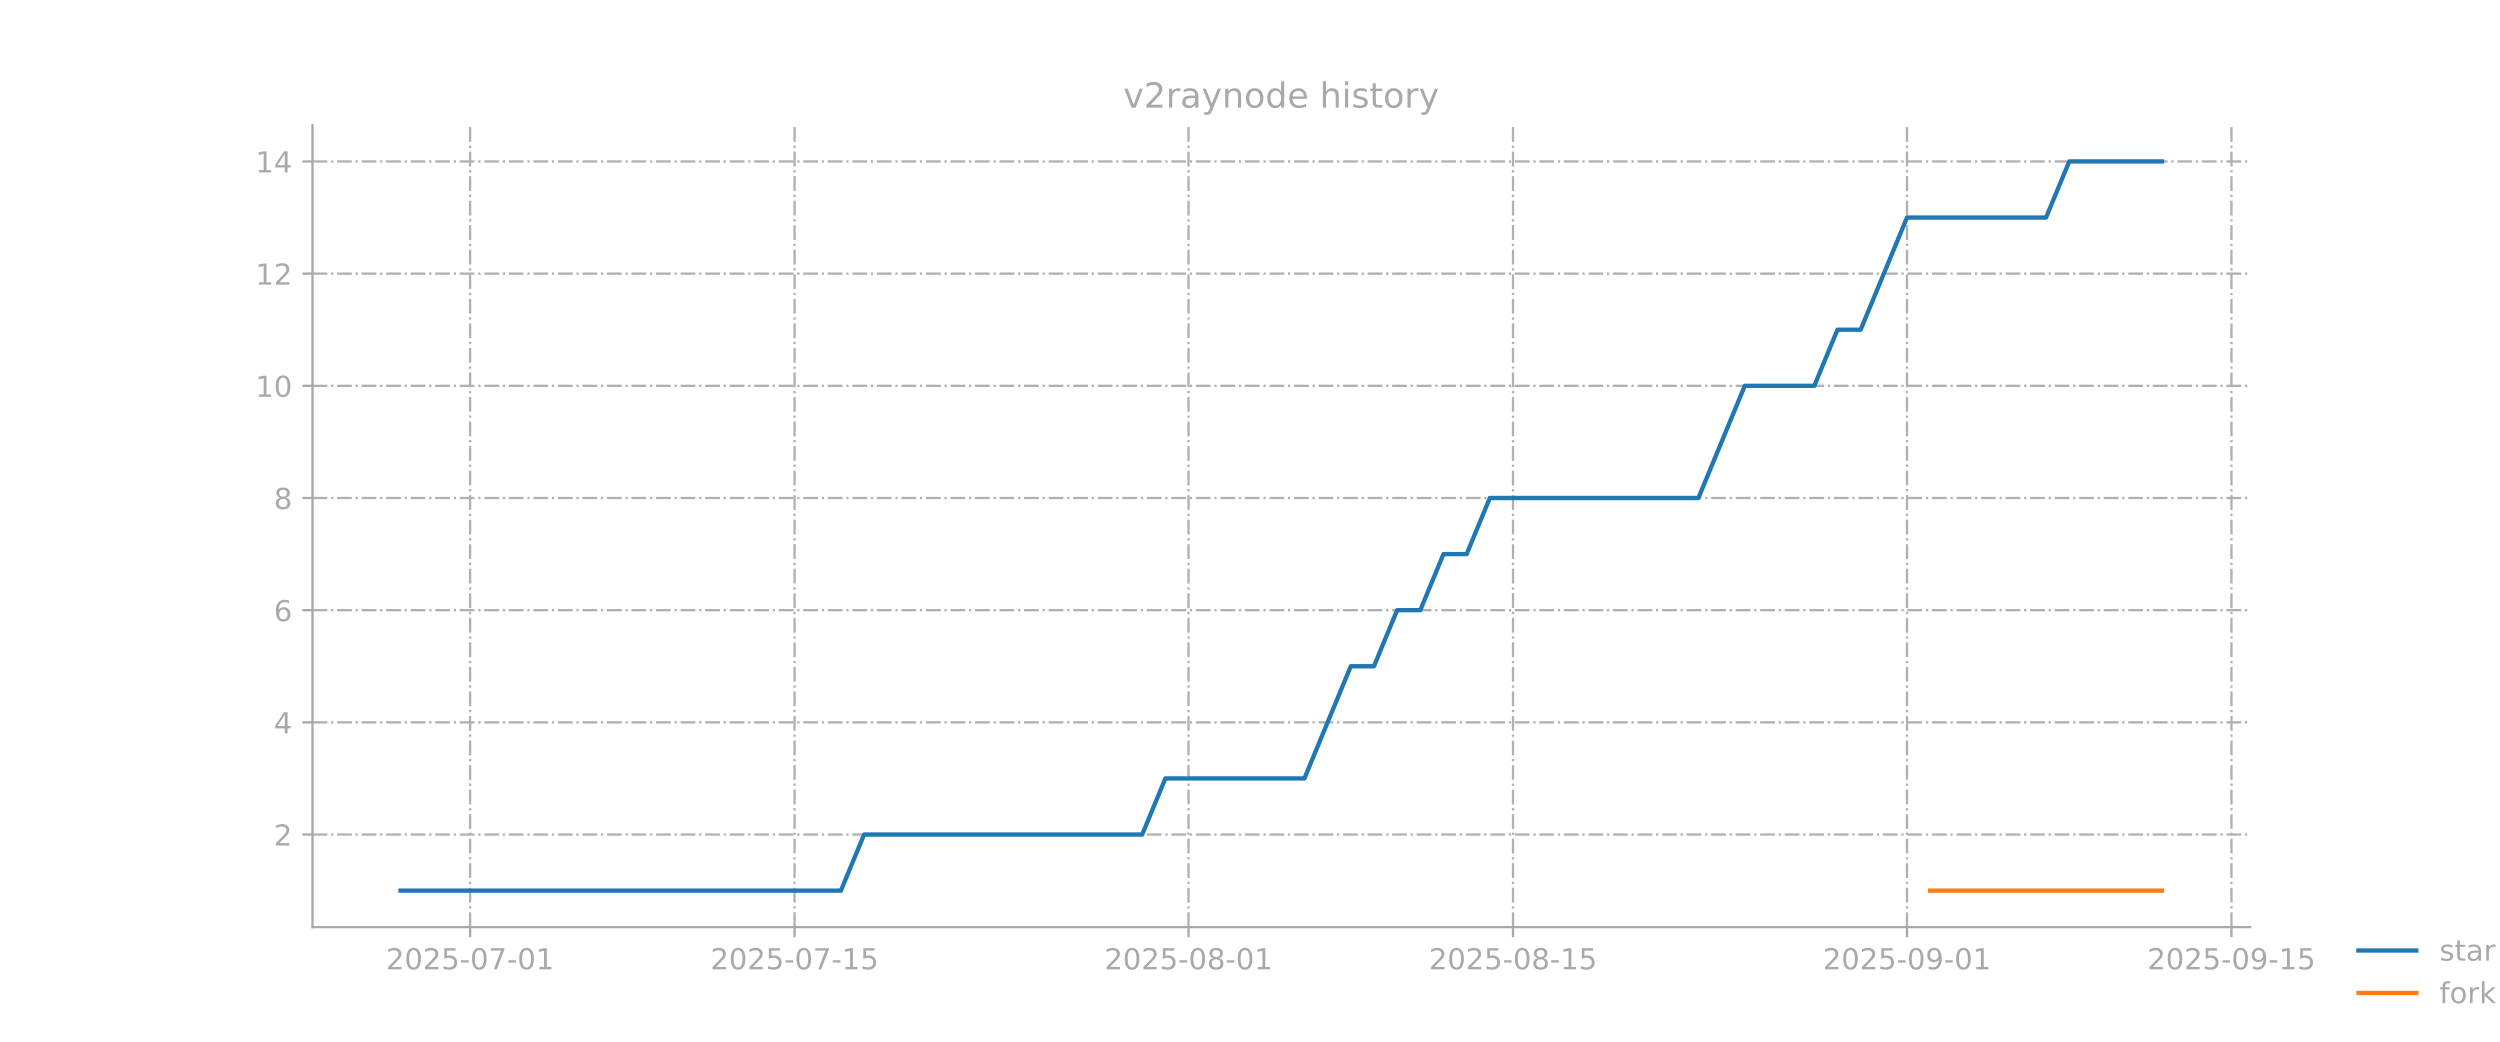
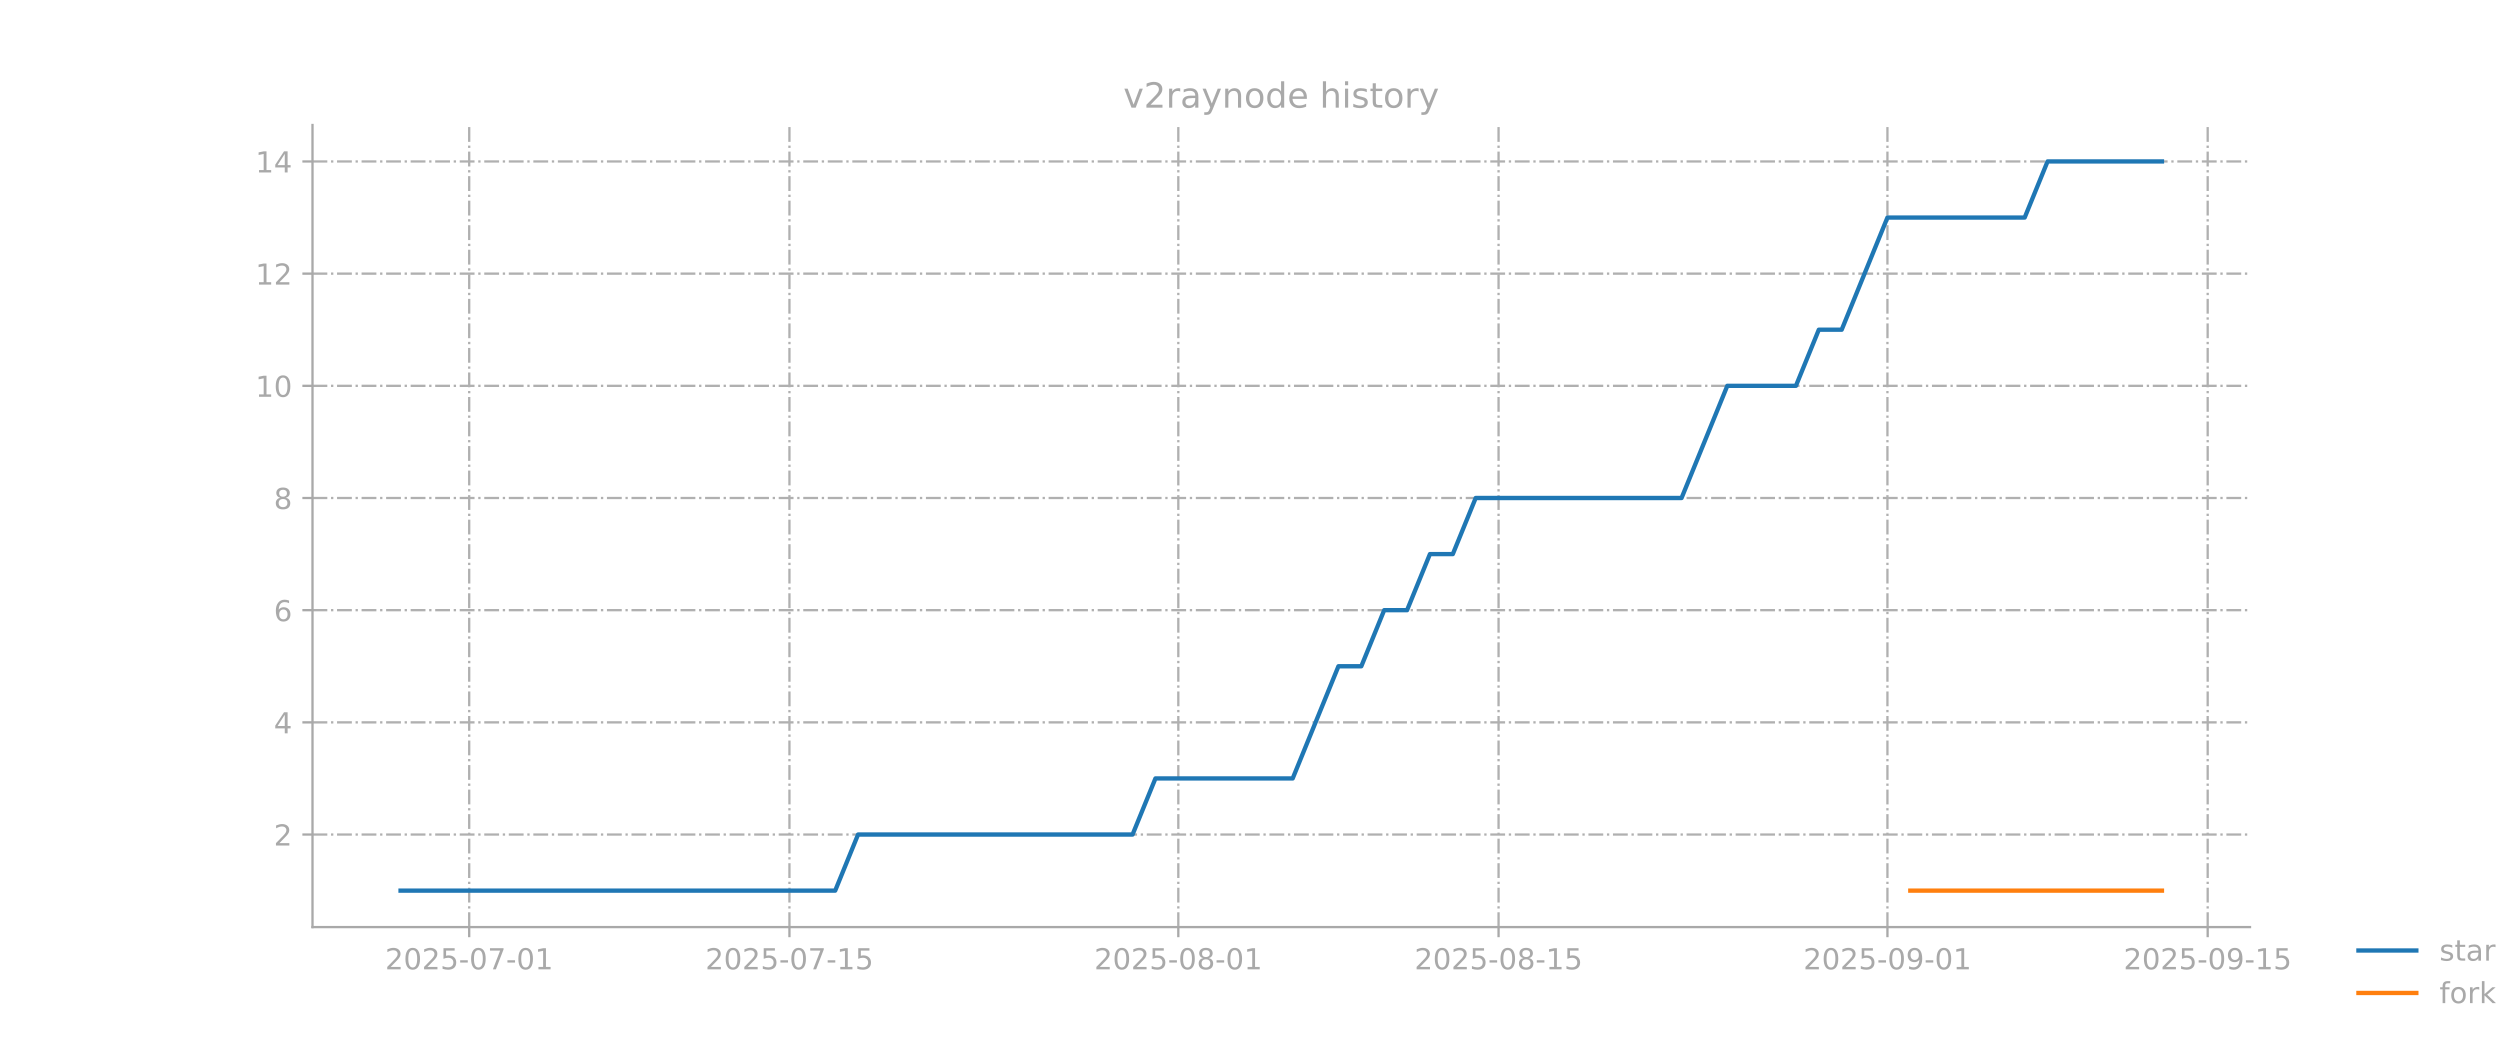
<svg xmlns="http://www.w3.org/2000/svg" xmlns:xlink="http://www.w3.org/1999/xlink" width="864pt" height="360pt" viewBox="0 0 864 360" version="1.1">
  <defs>
    <style type="text/css">*{stroke-linejoin: round; stroke-linecap: butt}</style>
  </defs>
  <g id="figure_1">
    <g id="patch_1">
      <path d="M 0 360  L 864 360  L 864 0  L 0 0  L 0 360  z " style="fill: none; opacity: 0" />
    </g>
    <g id="axes_1">
      <g id="patch_2">
        <path d="M 108 320.4  L 777.6 320.4  L 777.6 43.2  L 108 43.2  L 108 320.4  z " style="fill: none; opacity: 0" />
      </g>
      <g id="matplotlib.axis_1">
        <g id="xtick_1">
          <g id="line2d_1">
-             <path d="M 162.465 320.4  L 162.465 43.2  " clip-path="url(#pc5d3334d3c)" style="fill: none; stroke-dasharray: 5.12,1.28,0.8,1.28; stroke-dashoffset: 0; stroke: #b0b0b0; stroke-width: 0.8" />
+             <path d="M 162.153 320.4  L 162.153 43.2  " clip-path="url(#pc1ee156051)" style="fill: none; stroke-dasharray: 5.12,1.28,0.8,1.28; stroke-dashoffset: 0; stroke: #b0b0b0; stroke-width: 0.8" />
          </g>
          <g id="line2d_2">
            <defs>
-               <path id="mc924953780" d="M 0 0  L 0 3.5  " style="stroke: #a9a9a9; stroke-width: 0.8" />
+               <path id="m794af18c43" d="M 0 0  L 0 3.5  " style="stroke: #a9a9a9; stroke-width: 0.8" />
            </defs>
            <g>
-               <use xlink:href="#mc924953780" x="162.465" y="320.4" style="fill: #a9a9a9; stroke: #a9a9a9; stroke-width: 0.8" />
+               <use xlink:href="#m794af18c43" x="162.153" y="320.4" style="fill: #a9a9a9; stroke: #a9a9a9; stroke-width: 0.8" />
            </g>
          </g>
          <g id="text_1">
-             <g style="fill: #a9a9a9" transform="translate(133.4073 334.9984) scale(0.1 -0.1)">
+             <g style="fill: #a9a9a9" transform="translate(133.0952 334.9984) scale(0.1 -0.1)">
              <defs>
                <path id="DejaVuSans-32" d="M 1228 531  L 3431 531  L 3431 0  L 469 0  L 469 531  Q 828 903 1448 1529  Q 2069 2156 2228 2338  Q 2531 2678 2651 2914  Q 2772 3150 2772 3378  Q 2772 3750 2511 3984  Q 2250 4219 1831 4219  Q 1534 4219 1204 4116  Q 875 4013 500 3803  L 500 4441  Q 881 4594 1212 4672  Q 1544 4750 1819 4750  Q 2544 4750 2975 4387  Q 3406 4025 3406 3419  Q 3406 3131 3298 2873  Q 3191 2616 2906 2266  Q 2828 2175 2409 1742  Q 1991 1309 1228 531  z " transform="scale(0.015625)" />
                <path id="DejaVuSans-30" d="M 2034 4250  Q 1547 4250 1301 3770  Q 1056 3291 1056 2328  Q 1056 1369 1301 889  Q 1547 409 2034 409  Q 2525 409 2770 889  Q 3016 1369 3016 2328  Q 3016 3291 2770 3770  Q 2525 4250 2034 4250  z M 2034 4750  Q 2819 4750 3233 4129  Q 3647 3509 3647 2328  Q 3647 1150 3233 529  Q 2819 -91 2034 -91  Q 1250 -91 836 529  Q 422 1150 422 2328  Q 422 3509 836 4129  Q 1250 4750 2034 4750  z " transform="scale(0.015625)" />
                <path id="DejaVuSans-35" d="M 691 4666  L 3169 4666  L 3169 4134  L 1269 4134  L 1269 2991  Q 1406 3038 1543 3061  Q 1681 3084 1819 3084  Q 2600 3084 3056 2656  Q 3513 2228 3513 1497  Q 3513 744 3044 326  Q 2575 -91 1722 -91  Q 1428 -91 1123 -41  Q 819 9 494 109  L 494 744  Q 775 591 1075 516  Q 1375 441 1709 441  Q 2250 441 2565 725  Q 2881 1009 2881 1497  Q 2881 1984 2565 2268  Q 2250 2553 1709 2553  Q 1456 2553 1204 2497  Q 953 2441 691 2322  L 691 4666  z " transform="scale(0.015625)" />
                <path id="DejaVuSans-2d" d="M 313 2009  L 1997 2009  L 1997 1497  L 313 1497  L 313 2009  z " transform="scale(0.015625)" />
                <path id="DejaVuSans-37" d="M 525 4666  L 3525 4666  L 3525 4397  L 1831 0  L 1172 0  L 2766 4134  L 525 4134  L 525 4666  z " transform="scale(0.015625)" />
                <path id="DejaVuSans-31" d="M 794 531  L 1825 531  L 1825 4091  L 703 3866  L 703 4441  L 1819 4666  L 2450 4666  L 2450 531  L 3481 531  L 3481 0  L 794 0  L 794 531  z " transform="scale(0.015625)" />
              </defs>
              <use xlink:href="#DejaVuSans-32" />
              <use xlink:href="#DejaVuSans-30" transform="translate(63.62305 0)" />
              <use xlink:href="#DejaVuSans-32" transform="translate(127.2461 0)" />
              <use xlink:href="#DejaVuSans-35" transform="translate(190.8691 0)" />
              <use xlink:href="#DejaVuSans-2d" transform="translate(254.4922 0)" />
              <use xlink:href="#DejaVuSans-30" transform="translate(290.5762 0)" />
              <use xlink:href="#DejaVuSans-37" transform="translate(354.1992 0)" />
              <use xlink:href="#DejaVuSans-2d" transform="translate(417.8223 0)" />
              <use xlink:href="#DejaVuSans-30" transform="translate(453.9062 0)" />
              <use xlink:href="#DejaVuSans-31" transform="translate(517.5293 0)" />
            </g>
          </g>
        </g>
        <g id="xtick_2">
          <g id="line2d_3">
-             <path d="M 274.599 320.4  L 274.599 43.2  " clip-path="url(#pc5d3334d3c)" style="fill: none; stroke-dasharray: 5.12,1.28,0.8,1.28; stroke-dashoffset: 0; stroke: #b0b0b0; stroke-width: 0.8" />
+             <path d="M 272.831 320.4  L 272.831 43.2  " clip-path="url(#pc1ee156051)" style="fill: none; stroke-dasharray: 5.12,1.28,0.8,1.28; stroke-dashoffset: 0; stroke: #b0b0b0; stroke-width: 0.8" />
          </g>
          <g id="line2d_4">
            <g>
-               <use xlink:href="#mc924953780" x="274.599" y="320.4" style="fill: #a9a9a9; stroke: #a9a9a9; stroke-width: 0.8" />
+               <use xlink:href="#m794af18c43" x="272.831" y="320.4" style="fill: #a9a9a9; stroke: #a9a9a9; stroke-width: 0.8" />
            </g>
          </g>
          <g id="text_2">
-             <g style="fill: #a9a9a9" transform="translate(245.5412 334.9984) scale(0.1 -0.1)">
+             <g style="fill: #a9a9a9" transform="translate(243.7729 334.9984) scale(0.1 -0.1)">
              <use xlink:href="#DejaVuSans-32" />
              <use xlink:href="#DejaVuSans-30" transform="translate(63.62305 0)" />
              <use xlink:href="#DejaVuSans-32" transform="translate(127.2461 0)" />
              <use xlink:href="#DejaVuSans-35" transform="translate(190.8691 0)" />
              <use xlink:href="#DejaVuSans-2d" transform="translate(254.4922 0)" />
              <use xlink:href="#DejaVuSans-30" transform="translate(290.5762 0)" />
              <use xlink:href="#DejaVuSans-37" transform="translate(354.1992 0)" />
              <use xlink:href="#DejaVuSans-2d" transform="translate(417.8223 0)" />
              <use xlink:href="#DejaVuSans-31" transform="translate(453.9062 0)" />
              <use xlink:href="#DejaVuSans-35" transform="translate(517.5293 0)" />
            </g>
          </g>
        </g>
        <g id="xtick_3">
          <g id="line2d_5">
-             <path d="M 410.762 320.4  L 410.762 43.2  " clip-path="url(#pc5d3334d3c)" style="fill: none; stroke-dasharray: 5.12,1.28,0.8,1.28; stroke-dashoffset: 0; stroke: #b0b0b0; stroke-width: 0.8" />
+             <path d="M 407.225 320.4  L 407.225 43.2  " clip-path="url(#pc1ee156051)" style="fill: none; stroke-dasharray: 5.12,1.28,0.8,1.28; stroke-dashoffset: 0; stroke: #b0b0b0; stroke-width: 0.8" />
          </g>
          <g id="line2d_6">
            <g>
-               <use xlink:href="#mc924953780" x="410.762" y="320.4" style="fill: #a9a9a9; stroke: #a9a9a9; stroke-width: 0.8" />
+               <use xlink:href="#m794af18c43" x="407.225" y="320.4" style="fill: #a9a9a9; stroke: #a9a9a9; stroke-width: 0.8" />
            </g>
          </g>
          <g id="text_3">
-             <g style="fill: #a9a9a9" transform="translate(381.7039 334.9984) scale(0.1 -0.1)">
+             <g style="fill: #a9a9a9" transform="translate(378.1672 334.9984) scale(0.1 -0.1)">
              <defs>
                <path id="DejaVuSans-38" d="M 2034 2216  Q 1584 2216 1326 1975  Q 1069 1734 1069 1313  Q 1069 891 1326 650  Q 1584 409 2034 409  Q 2484 409 2743 651  Q 3003 894 3003 1313  Q 3003 1734 2745 1975  Q 2488 2216 2034 2216  z M 1403 2484  Q 997 2584 770 2862  Q 544 3141 544 3541  Q 544 4100 942 4425  Q 1341 4750 2034 4750  Q 2731 4750 3128 4425  Q 3525 4100 3525 3541  Q 3525 3141 3298 2862  Q 3072 2584 2669 2484  Q 3125 2378 3379 2068  Q 3634 1759 3634 1313  Q 3634 634 3220 271  Q 2806 -91 2034 -91  Q 1263 -91 848 271  Q 434 634 434 1313  Q 434 1759 690 2068  Q 947 2378 1403 2484  z M 1172 3481  Q 1172 3119 1398 2916  Q 1625 2713 2034 2713  Q 2441 2713 2670 2916  Q 2900 3119 2900 3481  Q 2900 3844 2670 4047  Q 2441 4250 2034 4250  Q 1625 4250 1398 4047  Q 1172 3844 1172 3481  z " transform="scale(0.015625)" />
              </defs>
              <use xlink:href="#DejaVuSans-32" />
              <use xlink:href="#DejaVuSans-30" transform="translate(63.62305 0)" />
              <use xlink:href="#DejaVuSans-32" transform="translate(127.2461 0)" />
              <use xlink:href="#DejaVuSans-35" transform="translate(190.8691 0)" />
              <use xlink:href="#DejaVuSans-2d" transform="translate(254.4922 0)" />
              <use xlink:href="#DejaVuSans-30" transform="translate(290.5762 0)" />
              <use xlink:href="#DejaVuSans-38" transform="translate(354.1992 0)" />
              <use xlink:href="#DejaVuSans-2d" transform="translate(417.8223 0)" />
              <use xlink:href="#DejaVuSans-30" transform="translate(453.9062 0)" />
              <use xlink:href="#DejaVuSans-31" transform="translate(517.5293 0)" />
            </g>
          </g>
        </g>
        <g id="xtick_4">
          <g id="line2d_7">
-             <path d="M 522.896 320.4  L 522.896 43.2  " clip-path="url(#pc5d3334d3c)" style="fill: none; stroke-dasharray: 5.12,1.28,0.8,1.28; stroke-dashoffset: 0; stroke: #b0b0b0; stroke-width: 0.8" />
+             <path d="M 517.903 320.4  L 517.903 43.2  " clip-path="url(#pc1ee156051)" style="fill: none; stroke-dasharray: 5.12,1.28,0.8,1.28; stroke-dashoffset: 0; stroke: #b0b0b0; stroke-width: 0.8" />
          </g>
          <g id="line2d_8">
            <g>
-               <use xlink:href="#mc924953780" x="522.896" y="320.4" style="fill: #a9a9a9; stroke: #a9a9a9; stroke-width: 0.8" />
+               <use xlink:href="#m794af18c43" x="517.903" y="320.4" style="fill: #a9a9a9; stroke: #a9a9a9; stroke-width: 0.8" />
            </g>
          </g>
          <g id="text_4">
-             <g style="fill: #a9a9a9" transform="translate(493.8379 334.9984) scale(0.1 -0.1)">
+             <g style="fill: #a9a9a9" transform="translate(488.8449 334.9984) scale(0.1 -0.1)">
              <use xlink:href="#DejaVuSans-32" />
              <use xlink:href="#DejaVuSans-30" transform="translate(63.62305 0)" />
              <use xlink:href="#DejaVuSans-32" transform="translate(127.2461 0)" />
              <use xlink:href="#DejaVuSans-35" transform="translate(190.8691 0)" />
              <use xlink:href="#DejaVuSans-2d" transform="translate(254.4922 0)" />
              <use xlink:href="#DejaVuSans-30" transform="translate(290.5762 0)" />
              <use xlink:href="#DejaVuSans-38" transform="translate(354.1992 0)" />
              <use xlink:href="#DejaVuSans-2d" transform="translate(417.8223 0)" />
              <use xlink:href="#DejaVuSans-31" transform="translate(453.9062 0)" />
              <use xlink:href="#DejaVuSans-35" transform="translate(517.5293 0)" />
            </g>
          </g>
        </g>
        <g id="xtick_5">
          <g id="line2d_9">
-             <path d="M 659.058 320.4  L 659.058 43.2  " clip-path="url(#pc5d3334d3c)" style="fill: none; stroke-dasharray: 5.12,1.28,0.8,1.28; stroke-dashoffset: 0; stroke: #b0b0b0; stroke-width: 0.8" />
+             <path d="M 652.297 320.4  L 652.297 43.2  " clip-path="url(#pc1ee156051)" style="fill: none; stroke-dasharray: 5.12,1.28,0.8,1.28; stroke-dashoffset: 0; stroke: #b0b0b0; stroke-width: 0.8" />
          </g>
          <g id="line2d_10">
            <g>
-               <use xlink:href="#mc924953780" x="659.058" y="320.4" style="fill: #a9a9a9; stroke: #a9a9a9; stroke-width: 0.8" />
+               <use xlink:href="#m794af18c43" x="652.297" y="320.4" style="fill: #a9a9a9; stroke: #a9a9a9; stroke-width: 0.8" />
            </g>
          </g>
          <g id="text_5">
-             <g style="fill: #a9a9a9" transform="translate(630.0006 334.9984) scale(0.1 -0.1)">
+             <g style="fill: #a9a9a9" transform="translate(623.2392 334.9984) scale(0.1 -0.1)">
              <defs>
                <path id="DejaVuSans-39" d="M 703 97  L 703 672  Q 941 559 1184 500  Q 1428 441 1663 441  Q 2288 441 2617 861  Q 2947 1281 2994 2138  Q 2813 1869 2534 1725  Q 2256 1581 1919 1581  Q 1219 1581 811 2004  Q 403 2428 403 3163  Q 403 3881 828 4315  Q 1253 4750 1959 4750  Q 2769 4750 3195 4129  Q 3622 3509 3622 2328  Q 3622 1225 3098 567  Q 2575 -91 1691 -91  Q 1453 -91 1209 -44  Q 966 3 703 97  z M 1959 2075  Q 2384 2075 2632 2365  Q 2881 2656 2881 3163  Q 2881 3666 2632 3958  Q 2384 4250 1959 4250  Q 1534 4250 1286 3958  Q 1038 3666 1038 3163  Q 1038 2656 1286 2365  Q 1534 2075 1959 2075  z " transform="scale(0.015625)" />
              </defs>
              <use xlink:href="#DejaVuSans-32" />
              <use xlink:href="#DejaVuSans-30" transform="translate(63.62305 0)" />
              <use xlink:href="#DejaVuSans-32" transform="translate(127.2461 0)" />
              <use xlink:href="#DejaVuSans-35" transform="translate(190.8691 0)" />
              <use xlink:href="#DejaVuSans-2d" transform="translate(254.4922 0)" />
              <use xlink:href="#DejaVuSans-30" transform="translate(290.5762 0)" />
              <use xlink:href="#DejaVuSans-39" transform="translate(354.1992 0)" />
              <use xlink:href="#DejaVuSans-2d" transform="translate(417.8223 0)" />
              <use xlink:href="#DejaVuSans-30" transform="translate(453.9062 0)" />
              <use xlink:href="#DejaVuSans-31" transform="translate(517.5293 0)" />
            </g>
          </g>
        </g>
        <g id="xtick_6">
          <g id="line2d_11">
-             <path d="M 771.192 320.4  L 771.192 43.2  " clip-path="url(#pc5d3334d3c)" style="fill: none; stroke-dasharray: 5.12,1.28,0.8,1.28; stroke-dashoffset: 0; stroke: #b0b0b0; stroke-width: 0.8" />
+             <path d="M 762.975 320.4  L 762.975 43.2  " clip-path="url(#pc1ee156051)" style="fill: none; stroke-dasharray: 5.12,1.28,0.8,1.28; stroke-dashoffset: 0; stroke: #b0b0b0; stroke-width: 0.8" />
          </g>
          <g id="line2d_12">
            <g>
-               <use xlink:href="#mc924953780" x="771.192" y="320.4" style="fill: #a9a9a9; stroke: #a9a9a9; stroke-width: 0.8" />
+               <use xlink:href="#m794af18c43" x="762.975" y="320.4" style="fill: #a9a9a9; stroke: #a9a9a9; stroke-width: 0.8" />
            </g>
          </g>
          <g id="text_6">
-             <g style="fill: #a9a9a9" transform="translate(742.1345 334.9984) scale(0.1 -0.1)">
+             <g style="fill: #a9a9a9" transform="translate(733.9169 334.9984) scale(0.1 -0.1)">
              <use xlink:href="#DejaVuSans-32" />
              <use xlink:href="#DejaVuSans-30" transform="translate(63.62305 0)" />
              <use xlink:href="#DejaVuSans-32" transform="translate(127.2461 0)" />
              <use xlink:href="#DejaVuSans-35" transform="translate(190.8691 0)" />
              <use xlink:href="#DejaVuSans-2d" transform="translate(254.4922 0)" />
              <use xlink:href="#DejaVuSans-30" transform="translate(290.5762 0)" />
              <use xlink:href="#DejaVuSans-39" transform="translate(354.1992 0)" />
              <use xlink:href="#DejaVuSans-2d" transform="translate(417.8223 0)" />
              <use xlink:href="#DejaVuSans-31" transform="translate(453.9062 0)" />
              <use xlink:href="#DejaVuSans-35" transform="translate(517.5293 0)" />
            </g>
          </g>
        </g>
      </g>
      <g id="matplotlib.axis_2">
        <g id="ytick_1">
          <g id="line2d_13">
-             <path d="M 108 288.415  L 777.6 288.415  " clip-path="url(#pc5d3334d3c)" style="fill: none; stroke-dasharray: 5.12,1.28,0.8,1.28; stroke-dashoffset: 0; stroke: #b0b0b0; stroke-width: 0.8" />
+             <path d="M 108 288.415  L 777.6 288.415  " clip-path="url(#pc1ee156051)" style="fill: none; stroke-dasharray: 5.12,1.28,0.8,1.28; stroke-dashoffset: 0; stroke: #b0b0b0; stroke-width: 0.8" />
          </g>
          <g id="line2d_14">
            <defs>
-               <path id="md7bf70e40a" d="M 0 0  L -3.5 0  " style="stroke: #a9a9a9; stroke-width: 0.8" />
+               <path id="mebec3c6d44" d="M 0 0  L -3.5 0  " style="stroke: #a9a9a9; stroke-width: 0.8" />
            </defs>
            <g>
-               <use xlink:href="#md7bf70e40a" x="108" y="288.415" style="fill: #a9a9a9; stroke: #a9a9a9; stroke-width: 0.8" />
+               <use xlink:href="#mebec3c6d44" x="108" y="288.415" style="fill: #a9a9a9; stroke: #a9a9a9; stroke-width: 0.8" />
            </g>
          </g>
          <g id="text_7">
            <g style="fill: #a9a9a9" transform="translate(94.6375 292.2146) scale(0.1 -0.1)">
              <use xlink:href="#DejaVuSans-32" />
            </g>
          </g>
        </g>
        <g id="ytick_2">
          <g id="line2d_15">
-             <path d="M 108 249.646  L 777.6 249.646  " clip-path="url(#pc5d3334d3c)" style="fill: none; stroke-dasharray: 5.12,1.28,0.8,1.28; stroke-dashoffset: 0; stroke: #b0b0b0; stroke-width: 0.8" />
+             <path d="M 108 249.646  L 777.6 249.646  " clip-path="url(#pc1ee156051)" style="fill: none; stroke-dasharray: 5.12,1.28,0.8,1.28; stroke-dashoffset: 0; stroke: #b0b0b0; stroke-width: 0.8" />
          </g>
          <g id="line2d_16">
            <g>
-               <use xlink:href="#md7bf70e40a" x="108" y="249.646" style="fill: #a9a9a9; stroke: #a9a9a9; stroke-width: 0.8" />
+               <use xlink:href="#mebec3c6d44" x="108" y="249.646" style="fill: #a9a9a9; stroke: #a9a9a9; stroke-width: 0.8" />
            </g>
          </g>
          <g id="text_8">
            <g style="fill: #a9a9a9" transform="translate(94.6375 253.4454) scale(0.1 -0.1)">
              <defs>
                <path id="DejaVuSans-34" d="M 2419 4116  L 825 1625  L 2419 1625  L 2419 4116  z M 2253 4666  L 3047 4666  L 3047 1625  L 3713 1625  L 3713 1100  L 3047 1100  L 3047 0  L 2419 0  L 2419 1100  L 313 1100  L 313 1709  L 2253 4666  z " transform="scale(0.015625)" />
              </defs>
              <use xlink:href="#DejaVuSans-34" />
            </g>
          </g>
        </g>
        <g id="ytick_3">
          <g id="line2d_17">
-             <path d="M 108 210.877  L 777.6 210.877  " clip-path="url(#pc5d3334d3c)" style="fill: none; stroke-dasharray: 5.12,1.28,0.8,1.28; stroke-dashoffset: 0; stroke: #b0b0b0; stroke-width: 0.8" />
+             <path d="M 108 210.877  L 777.6 210.877  " clip-path="url(#pc1ee156051)" style="fill: none; stroke-dasharray: 5.12,1.28,0.8,1.28; stroke-dashoffset: 0; stroke: #b0b0b0; stroke-width: 0.8" />
          </g>
          <g id="line2d_18">
            <g>
-               <use xlink:href="#md7bf70e40a" x="108" y="210.877" style="fill: #a9a9a9; stroke: #a9a9a9; stroke-width: 0.8" />
+               <use xlink:href="#mebec3c6d44" x="108" y="210.877" style="fill: #a9a9a9; stroke: #a9a9a9; stroke-width: 0.8" />
            </g>
          </g>
          <g id="text_9">
            <g style="fill: #a9a9a9" transform="translate(94.6375 214.6761) scale(0.1 -0.1)">
              <defs>
                <path id="DejaVuSans-36" d="M 2113 2584  Q 1688 2584 1439 2293  Q 1191 2003 1191 1497  Q 1191 994 1439 701  Q 1688 409 2113 409  Q 2538 409 2786 701  Q 3034 994 3034 1497  Q 3034 2003 2786 2293  Q 2538 2584 2113 2584  z M 3366 4563  L 3366 3988  Q 3128 4100 2886 4159  Q 2644 4219 2406 4219  Q 1781 4219 1451 3797  Q 1122 3375 1075 2522  Q 1259 2794 1537 2939  Q 1816 3084 2150 3084  Q 2853 3084 3261 2657  Q 3669 2231 3669 1497  Q 3669 778 3244 343  Q 2819 -91 2113 -91  Q 1303 -91 875 529  Q 447 1150 447 2328  Q 447 3434 972 4092  Q 1497 4750 2381 4750  Q 2619 4750 2861 4703  Q 3103 4656 3366 4563  z " transform="scale(0.015625)" />
              </defs>
              <use xlink:href="#DejaVuSans-36" />
            </g>
          </g>
        </g>
        <g id="ytick_4">
          <g id="line2d_19">
-             <path d="M 108 172.108  L 777.6 172.108  " clip-path="url(#pc5d3334d3c)" style="fill: none; stroke-dasharray: 5.12,1.28,0.8,1.28; stroke-dashoffset: 0; stroke: #b0b0b0; stroke-width: 0.8" />
+             <path d="M 108 172.108  L 777.6 172.108  " clip-path="url(#pc1ee156051)" style="fill: none; stroke-dasharray: 5.12,1.28,0.8,1.28; stroke-dashoffset: 0; stroke: #b0b0b0; stroke-width: 0.8" />
          </g>
          <g id="line2d_20">
            <g>
-               <use xlink:href="#md7bf70e40a" x="108" y="172.108" style="fill: #a9a9a9; stroke: #a9a9a9; stroke-width: 0.8" />
+               <use xlink:href="#mebec3c6d44" x="108" y="172.108" style="fill: #a9a9a9; stroke: #a9a9a9; stroke-width: 0.8" />
            </g>
          </g>
          <g id="text_10">
            <g style="fill: #a9a9a9" transform="translate(94.6375 175.9069) scale(0.1 -0.1)">
              <use xlink:href="#DejaVuSans-38" />
            </g>
          </g>
        </g>
        <g id="ytick_5">
          <g id="line2d_21">
-             <path d="M 108 133.338  L 777.6 133.338  " clip-path="url(#pc5d3334d3c)" style="fill: none; stroke-dasharray: 5.12,1.28,0.8,1.28; stroke-dashoffset: 0; stroke: #b0b0b0; stroke-width: 0.8" />
+             <path d="M 108 133.338  L 777.6 133.338  " clip-path="url(#pc1ee156051)" style="fill: none; stroke-dasharray: 5.12,1.28,0.8,1.28; stroke-dashoffset: 0; stroke: #b0b0b0; stroke-width: 0.8" />
          </g>
          <g id="line2d_22">
            <g>
-               <use xlink:href="#md7bf70e40a" x="108" y="133.338" style="fill: #a9a9a9; stroke: #a9a9a9; stroke-width: 0.8" />
+               <use xlink:href="#mebec3c6d44" x="108" y="133.338" style="fill: #a9a9a9; stroke: #a9a9a9; stroke-width: 0.8" />
            </g>
          </g>
          <g id="text_11">
            <g style="fill: #a9a9a9" transform="translate(88.275 137.1377) scale(0.1 -0.1)">
              <use xlink:href="#DejaVuSans-31" />
              <use xlink:href="#DejaVuSans-30" transform="translate(63.62305 0)" />
            </g>
          </g>
        </g>
        <g id="ytick_6">
          <g id="line2d_23">
-             <path d="M 108 94.569  L 777.6 94.569  " clip-path="url(#pc5d3334d3c)" style="fill: none; stroke-dasharray: 5.12,1.28,0.8,1.28; stroke-dashoffset: 0; stroke: #b0b0b0; stroke-width: 0.8" />
+             <path d="M 108 94.569  L 777.6 94.569  " clip-path="url(#pc1ee156051)" style="fill: none; stroke-dasharray: 5.12,1.28,0.8,1.28; stroke-dashoffset: 0; stroke: #b0b0b0; stroke-width: 0.8" />
          </g>
          <g id="line2d_24">
            <g>
-               <use xlink:href="#md7bf70e40a" x="108" y="94.569" style="fill: #a9a9a9; stroke: #a9a9a9; stroke-width: 0.8" />
+               <use xlink:href="#mebec3c6d44" x="108" y="94.569" style="fill: #a9a9a9; stroke: #a9a9a9; stroke-width: 0.8" />
            </g>
          </g>
          <g id="text_12">
            <g style="fill: #a9a9a9" transform="translate(88.275 98.36845) scale(0.1 -0.1)">
              <use xlink:href="#DejaVuSans-31" />
              <use xlink:href="#DejaVuSans-32" transform="translate(63.62305 0)" />
            </g>
          </g>
        </g>
        <g id="ytick_7">
          <g id="line2d_25">
-             <path d="M 108 55.8  L 777.6 55.8  " clip-path="url(#pc5d3334d3c)" style="fill: none; stroke-dasharray: 5.12,1.28,0.8,1.28; stroke-dashoffset: 0; stroke: #b0b0b0; stroke-width: 0.8" />
+             <path d="M 108 55.8  L 777.6 55.8  " clip-path="url(#pc1ee156051)" style="fill: none; stroke-dasharray: 5.12,1.28,0.8,1.28; stroke-dashoffset: 0; stroke: #b0b0b0; stroke-width: 0.8" />
          </g>
          <g id="line2d_26">
            <g>
-               <use xlink:href="#md7bf70e40a" x="108" y="55.8" style="fill: #a9a9a9; stroke: #a9a9a9; stroke-width: 0.8" />
+               <use xlink:href="#mebec3c6d44" x="108" y="55.8" style="fill: #a9a9a9; stroke: #a9a9a9; stroke-width: 0.8" />
            </g>
          </g>
          <g id="text_13">
            <g style="fill: #a9a9a9" transform="translate(88.275 59.59922) scale(0.1 -0.1)">
              <use xlink:href="#DejaVuSans-31" />
              <use xlink:href="#DejaVuSans-34" transform="translate(63.62305 0)" />
            </g>
          </g>
        </g>
      </g>
      <g id="line2d_27">
-         <path d="M 138.436 307.8  L 146.446 307.8  L 154.456 307.8  L 162.465 307.8  L 170.475 307.8  L 178.484 307.8  L 186.494 307.8  L 194.503 307.8  L 202.513 307.8  L 210.522 307.8  L 218.532 307.8  L 226.542 307.8  L 234.551 307.8  L 242.561 307.8  L 250.57 307.8  L 258.58 307.8  L 266.589 307.8  L 274.599 307.8  L 282.609 307.8  L 290.618 307.8  L 298.628 288.415  L 306.637 288.415  L 314.647 288.415  L 322.656 288.415  L 330.666 288.415  L 338.676 288.415  L 346.685 288.415  L 354.695 288.415  L 362.704 288.415  L 370.714 288.415  L 378.723 288.415  L 386.733 288.415  L 394.743 288.415  L 402.752 269.031  L 410.762 269.031  L 418.771 269.031  L 426.781 269.031  L 434.79 269.031  L 442.8 269.031  L 450.81 269.031  L 458.819 249.646  L 466.829 230.262  L 474.838 230.262  L 482.848 210.877  L 490.857 210.877  L 498.867 191.492  L 506.877 191.492  L 514.886 172.108  L 522.896 172.108  L 530.905 172.108  L 538.915 172.108  L 546.924 172.108  L 554.934 172.108  L 562.944 172.108  L 570.953 172.108  L 578.963 172.108  L 586.972 172.108  L 594.982 152.723  L 602.991 133.338  L 611.001 133.338  L 619.011 133.338  L 627.02 133.338  L 635.03 113.954  L 643.039 113.954  L 651.049 94.569  L 659.058 75.185  L 667.068 75.185  L 675.078 75.185  L 683.087 75.185  L 691.097 75.185  L 699.106 75.185  L 707.116 75.185  L 715.125 55.8  L 723.135 55.8  L 731.144 55.8  L 739.154 55.8  L 747.164 55.8  " clip-path="url(#pc5d3334d3c)" style="fill: none; stroke: #1f77b4; stroke-width: 1.5; stroke-linecap: square" />
+         <path d="M 138.436 307.8  L 146.342 307.8  L 154.247 307.8  L 162.153 307.8  L 170.059 307.8  L 177.964 307.8  L 185.87 307.8  L 193.775 307.8  L 201.681 307.8  L 209.586 307.8  L 217.492 307.8  L 225.397 307.8  L 233.303 307.8  L 241.209 307.8  L 249.114 307.8  L 257.02 307.8  L 264.925 307.8  L 272.831 307.8  L 280.736 307.8  L 288.642 307.8  L 296.547 288.415  L 304.453 288.415  L 312.358 288.415  L 320.264 288.415  L 328.17 288.415  L 336.075 288.415  L 343.981 288.415  L 351.886 288.415  L 359.792 288.415  L 367.697 288.415  L 375.603 288.415  L 383.508 288.415  L 391.414 288.415  L 399.319 269.031  L 407.225 269.031  L 415.131 269.031  L 423.036 269.031  L 430.942 269.031  L 438.847 269.031  L 446.753 269.031  L 454.658 249.646  L 462.564 230.262  L 470.469 230.262  L 478.375 210.877  L 486.281 210.877  L 494.186 191.492  L 502.092 191.492  L 509.997 172.108  L 517.903 172.108  L 525.808 172.108  L 533.714 172.108  L 541.619 172.108  L 549.525 172.108  L 557.43 172.108  L 565.336 172.108  L 573.242 172.108  L 581.147 172.108  L 589.053 152.723  L 596.958 133.338  L 604.864 133.338  L 612.769 133.338  L 620.675 133.338  L 628.58 113.954  L 636.486 113.954  L 644.391 94.569  L 652.297 75.185  L 660.203 75.185  L 668.108 75.185  L 676.014 75.185  L 683.919 75.185  L 691.825 75.185  L 699.73 75.185  L 707.636 55.8  L 715.541 55.8  L 723.447 55.8  L 731.353 55.8  L 739.258 55.8  L 747.164 55.8  " clip-path="url(#pc1ee156051)" style="fill: none; stroke: #1f77b4; stroke-width: 1.5; stroke-linecap: square" />
      </g>
      <g id="line2d_28">
-         <path d="M 667.068 307.8  L 675.078 307.8  L 683.087 307.8  L 691.097 307.8  L 699.106 307.8  L 707.116 307.8  L 715.125 307.8  L 723.135 307.8  L 731.144 307.8  L 739.154 307.8  L 747.164 307.8  " clip-path="url(#pc5d3334d3c)" style="fill: none; stroke: #ff7f0e; stroke-width: 1.5; stroke-linecap: square" />
+         <path d="M 660.203 307.8  L 668.108 307.8  L 676.014 307.8  L 683.919 307.8  L 691.825 307.8  L 699.73 307.8  L 707.636 307.8  L 715.541 307.8  L 723.447 307.8  L 731.353 307.8  L 739.258 307.8  L 747.164 307.8  " clip-path="url(#pc1ee156051)" style="fill: none; stroke: #ff7f0e; stroke-width: 1.5; stroke-linecap: square" />
      </g>
      <g id="patch_3">
        <path d="M 108 320.4  L 108 43.2  " style="fill: none; stroke: #a9a9a9; stroke-width: 0.8; stroke-linejoin: miter; stroke-linecap: square" />
      </g>
      <g id="patch_4">
        <path d="M 777.6 320.4  L 777.6 43.2  " style="fill: none" />
      </g>
      <g id="patch_5">
        <path d="M 108 320.4  L 777.6 320.4  " style="fill: none; stroke: #a9a9a9; stroke-width: 0.8; stroke-linejoin: miter; stroke-linecap: square" />
      </g>
      <g id="patch_6">
        <path d="M 108 43.2  L 777.6 43.2  " style="fill: none" />
      </g>
      <g id="text_14">
        <g style="fill: #a9a9a9" transform="translate(388.2188 37.2) scale(0.12 -0.12)">
          <defs>
            <path id="DejaVuSans-76" d="M 191 3500  L 800 3500  L 1894 563  L 2988 3500  L 3597 3500  L 2284 0  L 1503 0  L 191 3500  z " transform="scale(0.015625)" />
            <path id="DejaVuSans-72" d="M 2631 2963  Q 2534 3019 2420 3045  Q 2306 3072 2169 3072  Q 1681 3072 1420 2755  Q 1159 2438 1159 1844  L 1159 0  L 581 0  L 581 3500  L 1159 3500  L 1159 2956  Q 1341 3275 1631 3429  Q 1922 3584 2338 3584  Q 2397 3584 2469 3576  Q 2541 3569 2628 3553  L 2631 2963  z " transform="scale(0.015625)" />
            <path id="DejaVuSans-61" d="M 2194 1759  Q 1497 1759 1228 1600  Q 959 1441 959 1056  Q 959 750 1161 570  Q 1363 391 1709 391  Q 2188 391 2477 730  Q 2766 1069 2766 1631  L 2766 1759  L 2194 1759  z M 3341 1997  L 3341 0  L 2766 0  L 2766 531  Q 2569 213 2275 61  Q 1981 -91 1556 -91  Q 1019 -91 701 211  Q 384 513 384 1019  Q 384 1609 779 1909  Q 1175 2209 1959 2209  L 2766 2209  L 2766 2266  Q 2766 2663 2505 2880  Q 2244 3097 1772 3097  Q 1472 3097 1187 3025  Q 903 2953 641 2809  L 641 3341  Q 956 3463 1253 3523  Q 1550 3584 1831 3584  Q 2591 3584 2966 3190  Q 3341 2797 3341 1997  z " transform="scale(0.015625)" />
            <path id="DejaVuSans-79" d="M 2059 -325  Q 1816 -950 1584 -1140  Q 1353 -1331 966 -1331  L 506 -1331  L 506 -850  L 844 -850  Q 1081 -850 1212 -737  Q 1344 -625 1503 -206  L 1606 56  L 191 3500  L 800 3500  L 1894 763  L 2988 3500  L 3597 3500  L 2059 -325  z " transform="scale(0.015625)" />
            <path id="DejaVuSans-6e" d="M 3513 2113  L 3513 0  L 2938 0  L 2938 2094  Q 2938 2591 2744 2837  Q 2550 3084 2163 3084  Q 1697 3084 1428 2787  Q 1159 2491 1159 1978  L 1159 0  L 581 0  L 581 3500  L 1159 3500  L 1159 2956  Q 1366 3272 1645 3428  Q 1925 3584 2291 3584  Q 2894 3584 3203 3211  Q 3513 2838 3513 2113  z " transform="scale(0.015625)" />
            <path id="DejaVuSans-6f" d="M 1959 3097  Q 1497 3097 1228 2736  Q 959 2375 959 1747  Q 959 1119 1226 758  Q 1494 397 1959 397  Q 2419 397 2687 759  Q 2956 1122 2956 1747  Q 2956 2369 2687 2733  Q 2419 3097 1959 3097  z M 1959 3584  Q 2709 3584 3137 3096  Q 3566 2609 3566 1747  Q 3566 888 3137 398  Q 2709 -91 1959 -91  Q 1206 -91 779 398  Q 353 888 353 1747  Q 353 2609 779 3096  Q 1206 3584 1959 3584  z " transform="scale(0.015625)" />
            <path id="DejaVuSans-64" d="M 2906 2969  L 2906 4863  L 3481 4863  L 3481 0  L 2906 0  L 2906 525  Q 2725 213 2448 61  Q 2172 -91 1784 -91  Q 1150 -91 751 415  Q 353 922 353 1747  Q 353 2572 751 3078  Q 1150 3584 1784 3584  Q 2172 3584 2448 3432  Q 2725 3281 2906 2969  z M 947 1747  Q 947 1113 1208 752  Q 1469 391 1925 391  Q 2381 391 2643 752  Q 2906 1113 2906 1747  Q 2906 2381 2643 2742  Q 2381 3103 1925 3103  Q 1469 3103 1208 2742  Q 947 2381 947 1747  z " transform="scale(0.015625)" />
            <path id="DejaVuSans-65" d="M 3597 1894  L 3597 1613  L 953 1613  Q 991 1019 1311 708  Q 1631 397 2203 397  Q 2534 397 2845 478  Q 3156 559 3463 722  L 3463 178  Q 3153 47 2828 -22  Q 2503 -91 2169 -91  Q 1331 -91 842 396  Q 353 884 353 1716  Q 353 2575 817 3079  Q 1281 3584 2069 3584  Q 2775 3584 3186 3129  Q 3597 2675 3597 1894  z M 3022 2063  Q 3016 2534 2758 2815  Q 2500 3097 2075 3097  Q 1594 3097 1305 2825  Q 1016 2553 972 2059  L 3022 2063  z " transform="scale(0.015625)" />
            <path id="DejaVuSans-20" transform="scale(0.015625)" />
            <path id="DejaVuSans-68" d="M 3513 2113  L 3513 0  L 2938 0  L 2938 2094  Q 2938 2591 2744 2837  Q 2550 3084 2163 3084  Q 1697 3084 1428 2787  Q 1159 2491 1159 1978  L 1159 0  L 581 0  L 581 4863  L 1159 4863  L 1159 2956  Q 1366 3272 1645 3428  Q 1925 3584 2291 3584  Q 2894 3584 3203 3211  Q 3513 2838 3513 2113  z " transform="scale(0.015625)" />
            <path id="DejaVuSans-69" d="M 603 3500  L 1178 3500  L 1178 0  L 603 0  L 603 3500  z M 603 4863  L 1178 4863  L 1178 4134  L 603 4134  L 603 4863  z " transform="scale(0.015625)" />
            <path id="DejaVuSans-73" d="M 2834 3397  L 2834 2853  Q 2591 2978 2328 3040  Q 2066 3103 1784 3103  Q 1356 3103 1142 2972  Q 928 2841 928 2578  Q 928 2378 1081 2264  Q 1234 2150 1697 2047  L 1894 2003  Q 2506 1872 2764 1633  Q 3022 1394 3022 966  Q 3022 478 2636 193  Q 2250 -91 1575 -91  Q 1294 -91 989 -36  Q 684 19 347 128  L 347 722  Q 666 556 975 473  Q 1284 391 1588 391  Q 1994 391 2212 530  Q 2431 669 2431 922  Q 2431 1156 2273 1281  Q 2116 1406 1581 1522  L 1381 1569  Q 847 1681 609 1914  Q 372 2147 372 2553  Q 372 3047 722 3315  Q 1072 3584 1716 3584  Q 2034 3584 2315 3537  Q 2597 3491 2834 3397  z " transform="scale(0.015625)" />
            <path id="DejaVuSans-74" d="M 1172 4494  L 1172 3500  L 2356 3500  L 2356 3053  L 1172 3053  L 1172 1153  Q 1172 725 1289 603  Q 1406 481 1766 481  L 2356 481  L 2356 0  L 1766 0  Q 1100 0 847 248  Q 594 497 594 1153  L 594 3053  L 172 3053  L 172 3500  L 594 3500  L 594 4494  L 1172 4494  z " transform="scale(0.015625)" />
          </defs>
          <use xlink:href="#DejaVuSans-76" />
          <use xlink:href="#DejaVuSans-32" transform="translate(59.17969 0)" />
          <use xlink:href="#DejaVuSans-72" transform="translate(122.8027 0)" />
          <use xlink:href="#DejaVuSans-61" transform="translate(163.916 0)" />
          <use xlink:href="#DejaVuSans-79" transform="translate(225.1953 0)" />
          <use xlink:href="#DejaVuSans-6e" transform="translate(284.375 0)" />
          <use xlink:href="#DejaVuSans-6f" transform="translate(347.7539 0)" />
          <use xlink:href="#DejaVuSans-64" transform="translate(408.9355 0)" />
          <use xlink:href="#DejaVuSans-65" transform="translate(472.4121 0)" />
          <use xlink:href="#DejaVuSans-20" transform="translate(533.9355 0)" />
          <use xlink:href="#DejaVuSans-68" transform="translate(565.7227 0)" />
          <use xlink:href="#DejaVuSans-69" transform="translate(629.1016 0)" />
          <use xlink:href="#DejaVuSans-73" transform="translate(656.8848 0)" />
          <use xlink:href="#DejaVuSans-74" transform="translate(708.9844 0)" />
          <use xlink:href="#DejaVuSans-6f" transform="translate(748.1934 0)" />
          <use xlink:href="#DejaVuSans-72" transform="translate(809.375 0)" />
          <use xlink:href="#DejaVuSans-79" transform="translate(850.4883 0)" />
        </g>
      </g>
      <g id="legend_1">
        <g id="line2d_29">
          <path d="M 815.08 328.498  L 825.08 328.498  L 835.08 328.498  " style="fill: none; stroke: #1f77b4; stroke-width: 1.5; stroke-linecap: square" />
        </g>
        <g id="text_15">
          <g style="fill: #a9a9a9" transform="translate(843.08 331.9984) scale(0.1 -0.1)">
            <use xlink:href="#DejaVuSans-73" />
            <use xlink:href="#DejaVuSans-74" transform="translate(52.09961 0)" />
            <use xlink:href="#DejaVuSans-61" transform="translate(91.30859 0)" />
            <use xlink:href="#DejaVuSans-72" transform="translate(152.5879 0)" />
          </g>
        </g>
        <g id="line2d_30">
          <path d="M 815.08 343.177  L 825.08 343.177  L 835.08 343.177  " style="fill: none; stroke: #ff7f0e; stroke-width: 1.5; stroke-linecap: square" />
        </g>
        <g id="text_16">
          <g style="fill: #a9a9a9" transform="translate(843.08 346.6766) scale(0.1 -0.1)">
            <defs>
              <path id="DejaVuSans-66" d="M 2375 4863  L 2375 4384  L 1825 4384  Q 1516 4384 1395 4259  Q 1275 4134 1275 3809  L 1275 3500  L 2222 3500  L 2222 3053  L 1275 3053  L 1275 0  L 697 0  L 697 3053  L 147 3053  L 147 3500  L 697 3500  L 697 3744  Q 697 4328 969 4595  Q 1241 4863 1831 4863  L 2375 4863  z " transform="scale(0.015625)" />
              <path id="DejaVuSans-6b" d="M 581 4863  L 1159 4863  L 1159 1991  L 2875 3500  L 3609 3500  L 1753 1863  L 3688 0  L 2938 0  L 1159 1709  L 1159 0  L 581 0  L 581 4863  z " transform="scale(0.015625)" />
            </defs>
            <use xlink:href="#DejaVuSans-66" />
            <use xlink:href="#DejaVuSans-6f" transform="translate(35.20508 0)" />
            <use xlink:href="#DejaVuSans-72" transform="translate(96.38672 0)" />
            <use xlink:href="#DejaVuSans-6b" transform="translate(137.5 0)" />
          </g>
        </g>
      </g>
    </g>
  </g>
  <defs>
-     <clipPath id="pc5d3334d3c">
+     <clipPath id="pc1ee156051">
      <rect x="108" y="43.2" width="669.6" height="277.2" />
    </clipPath>
  </defs>
</svg>
